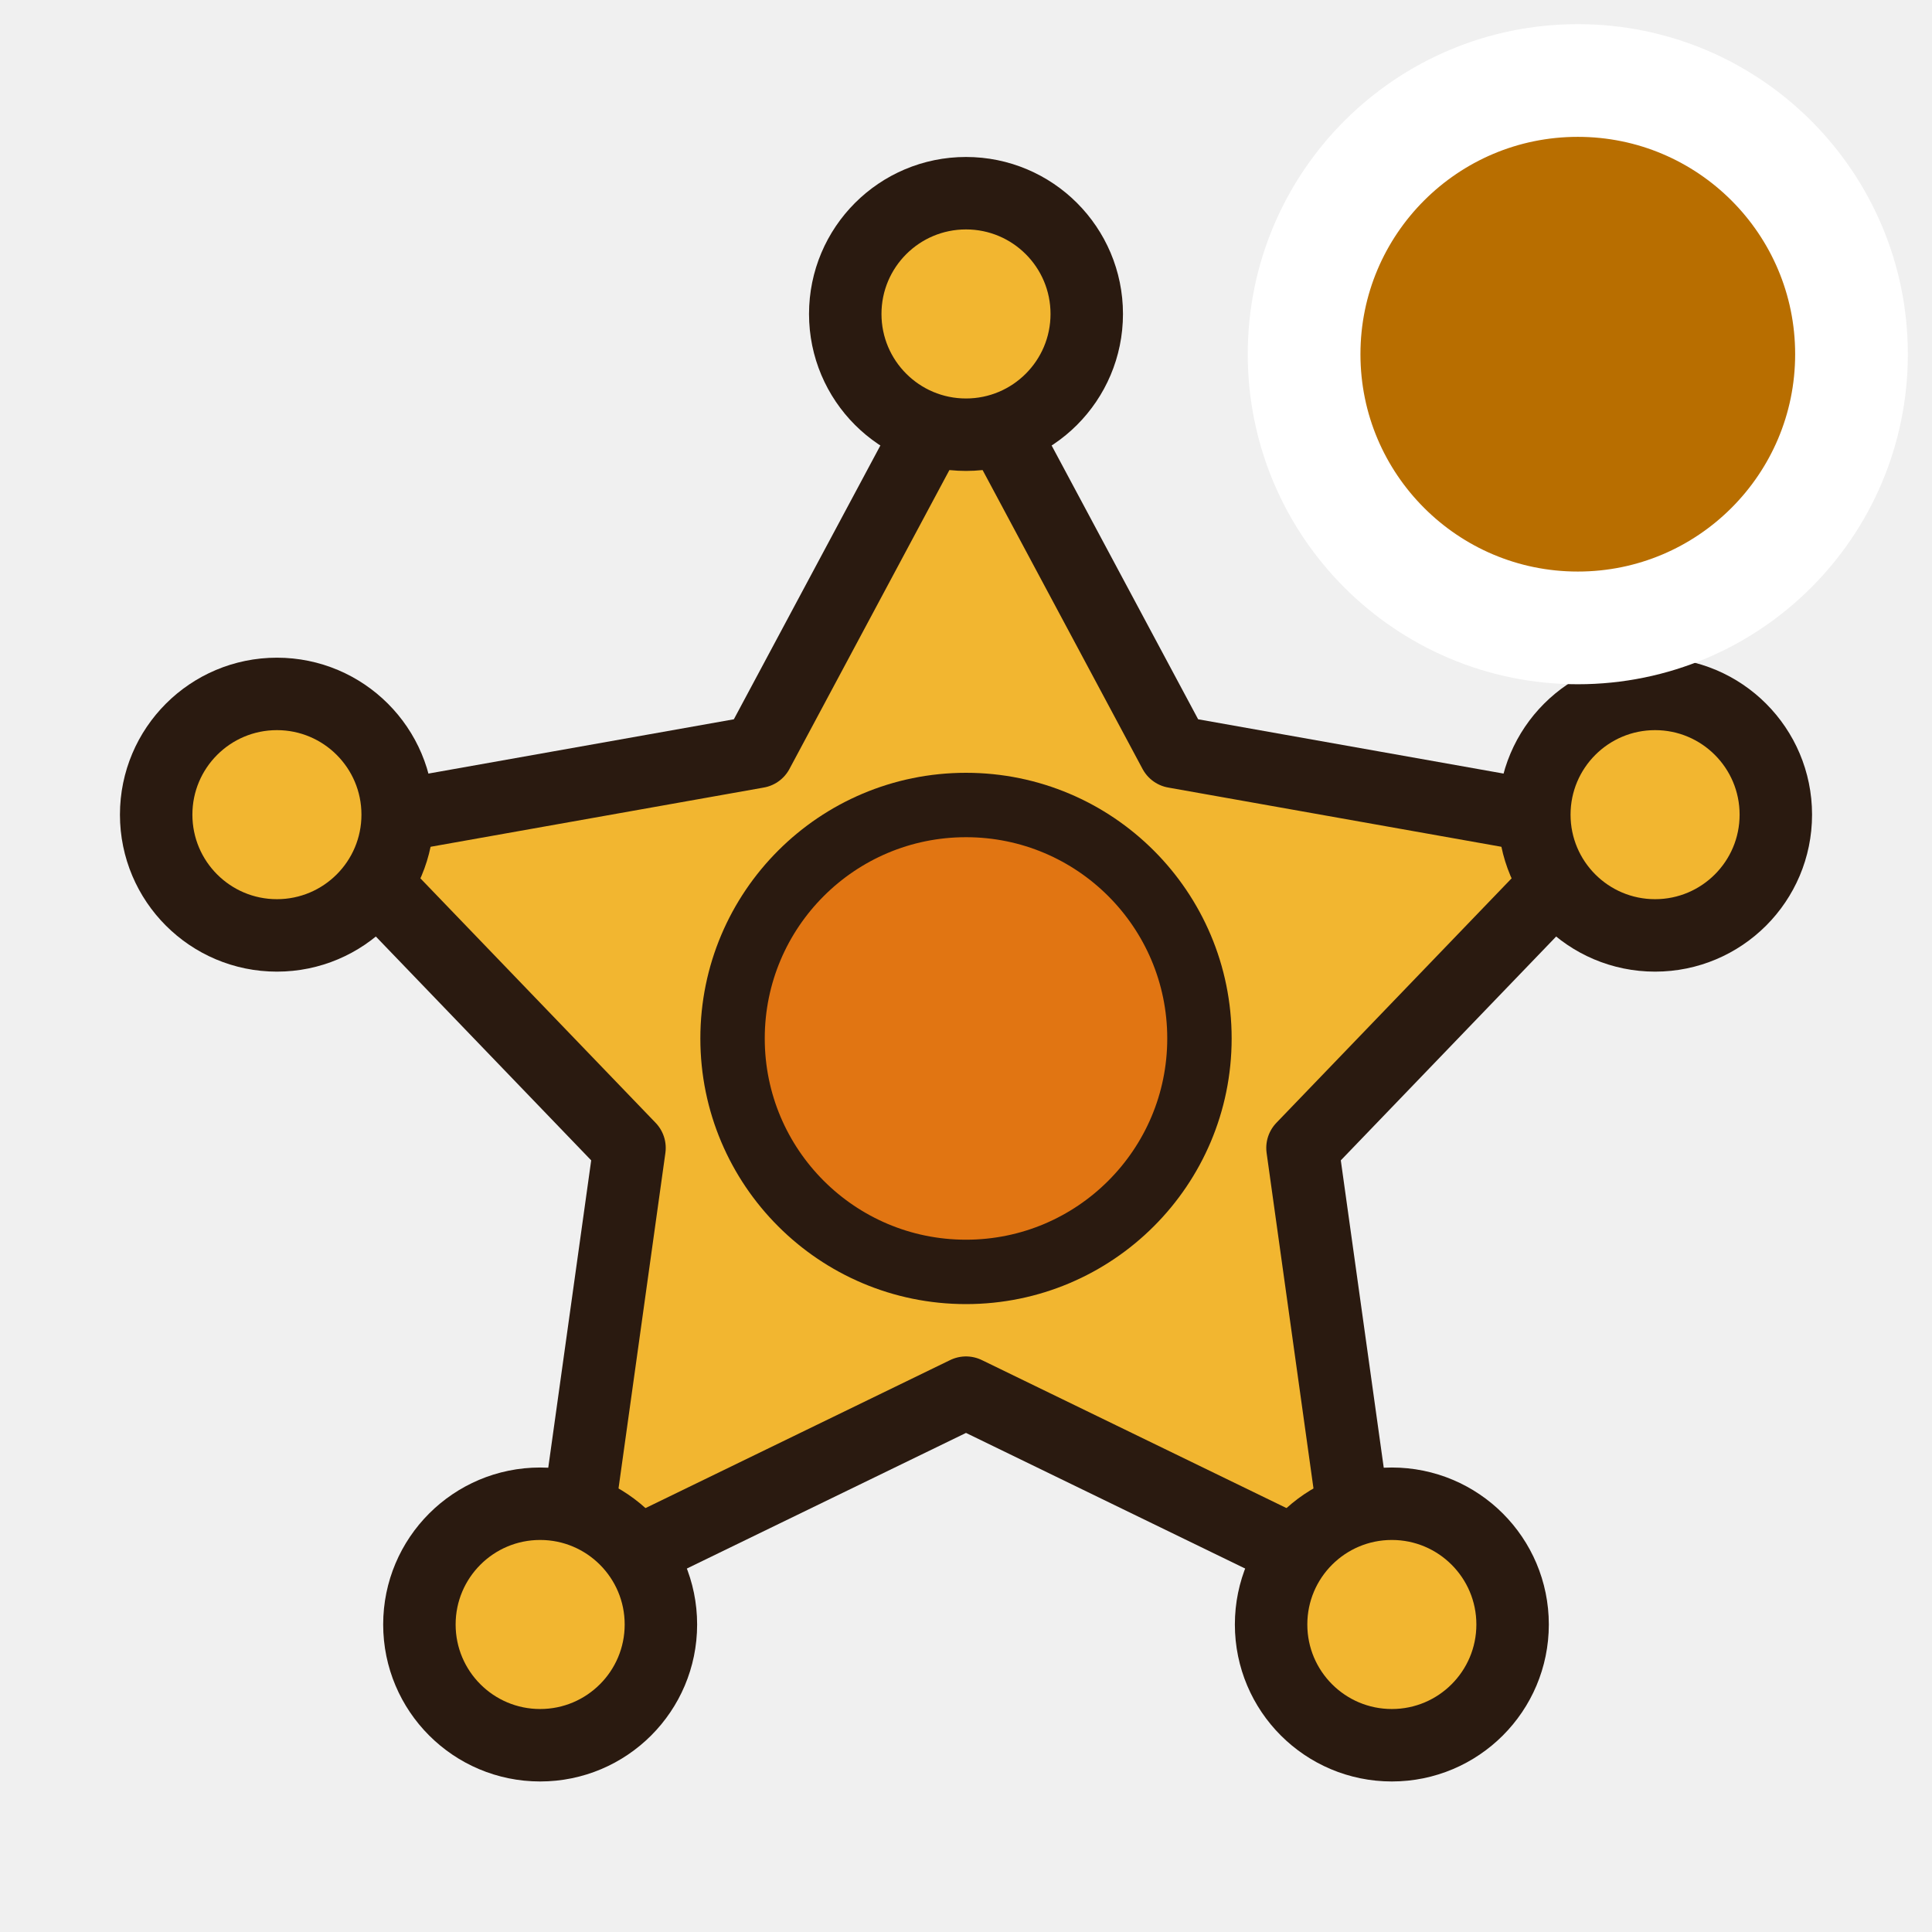
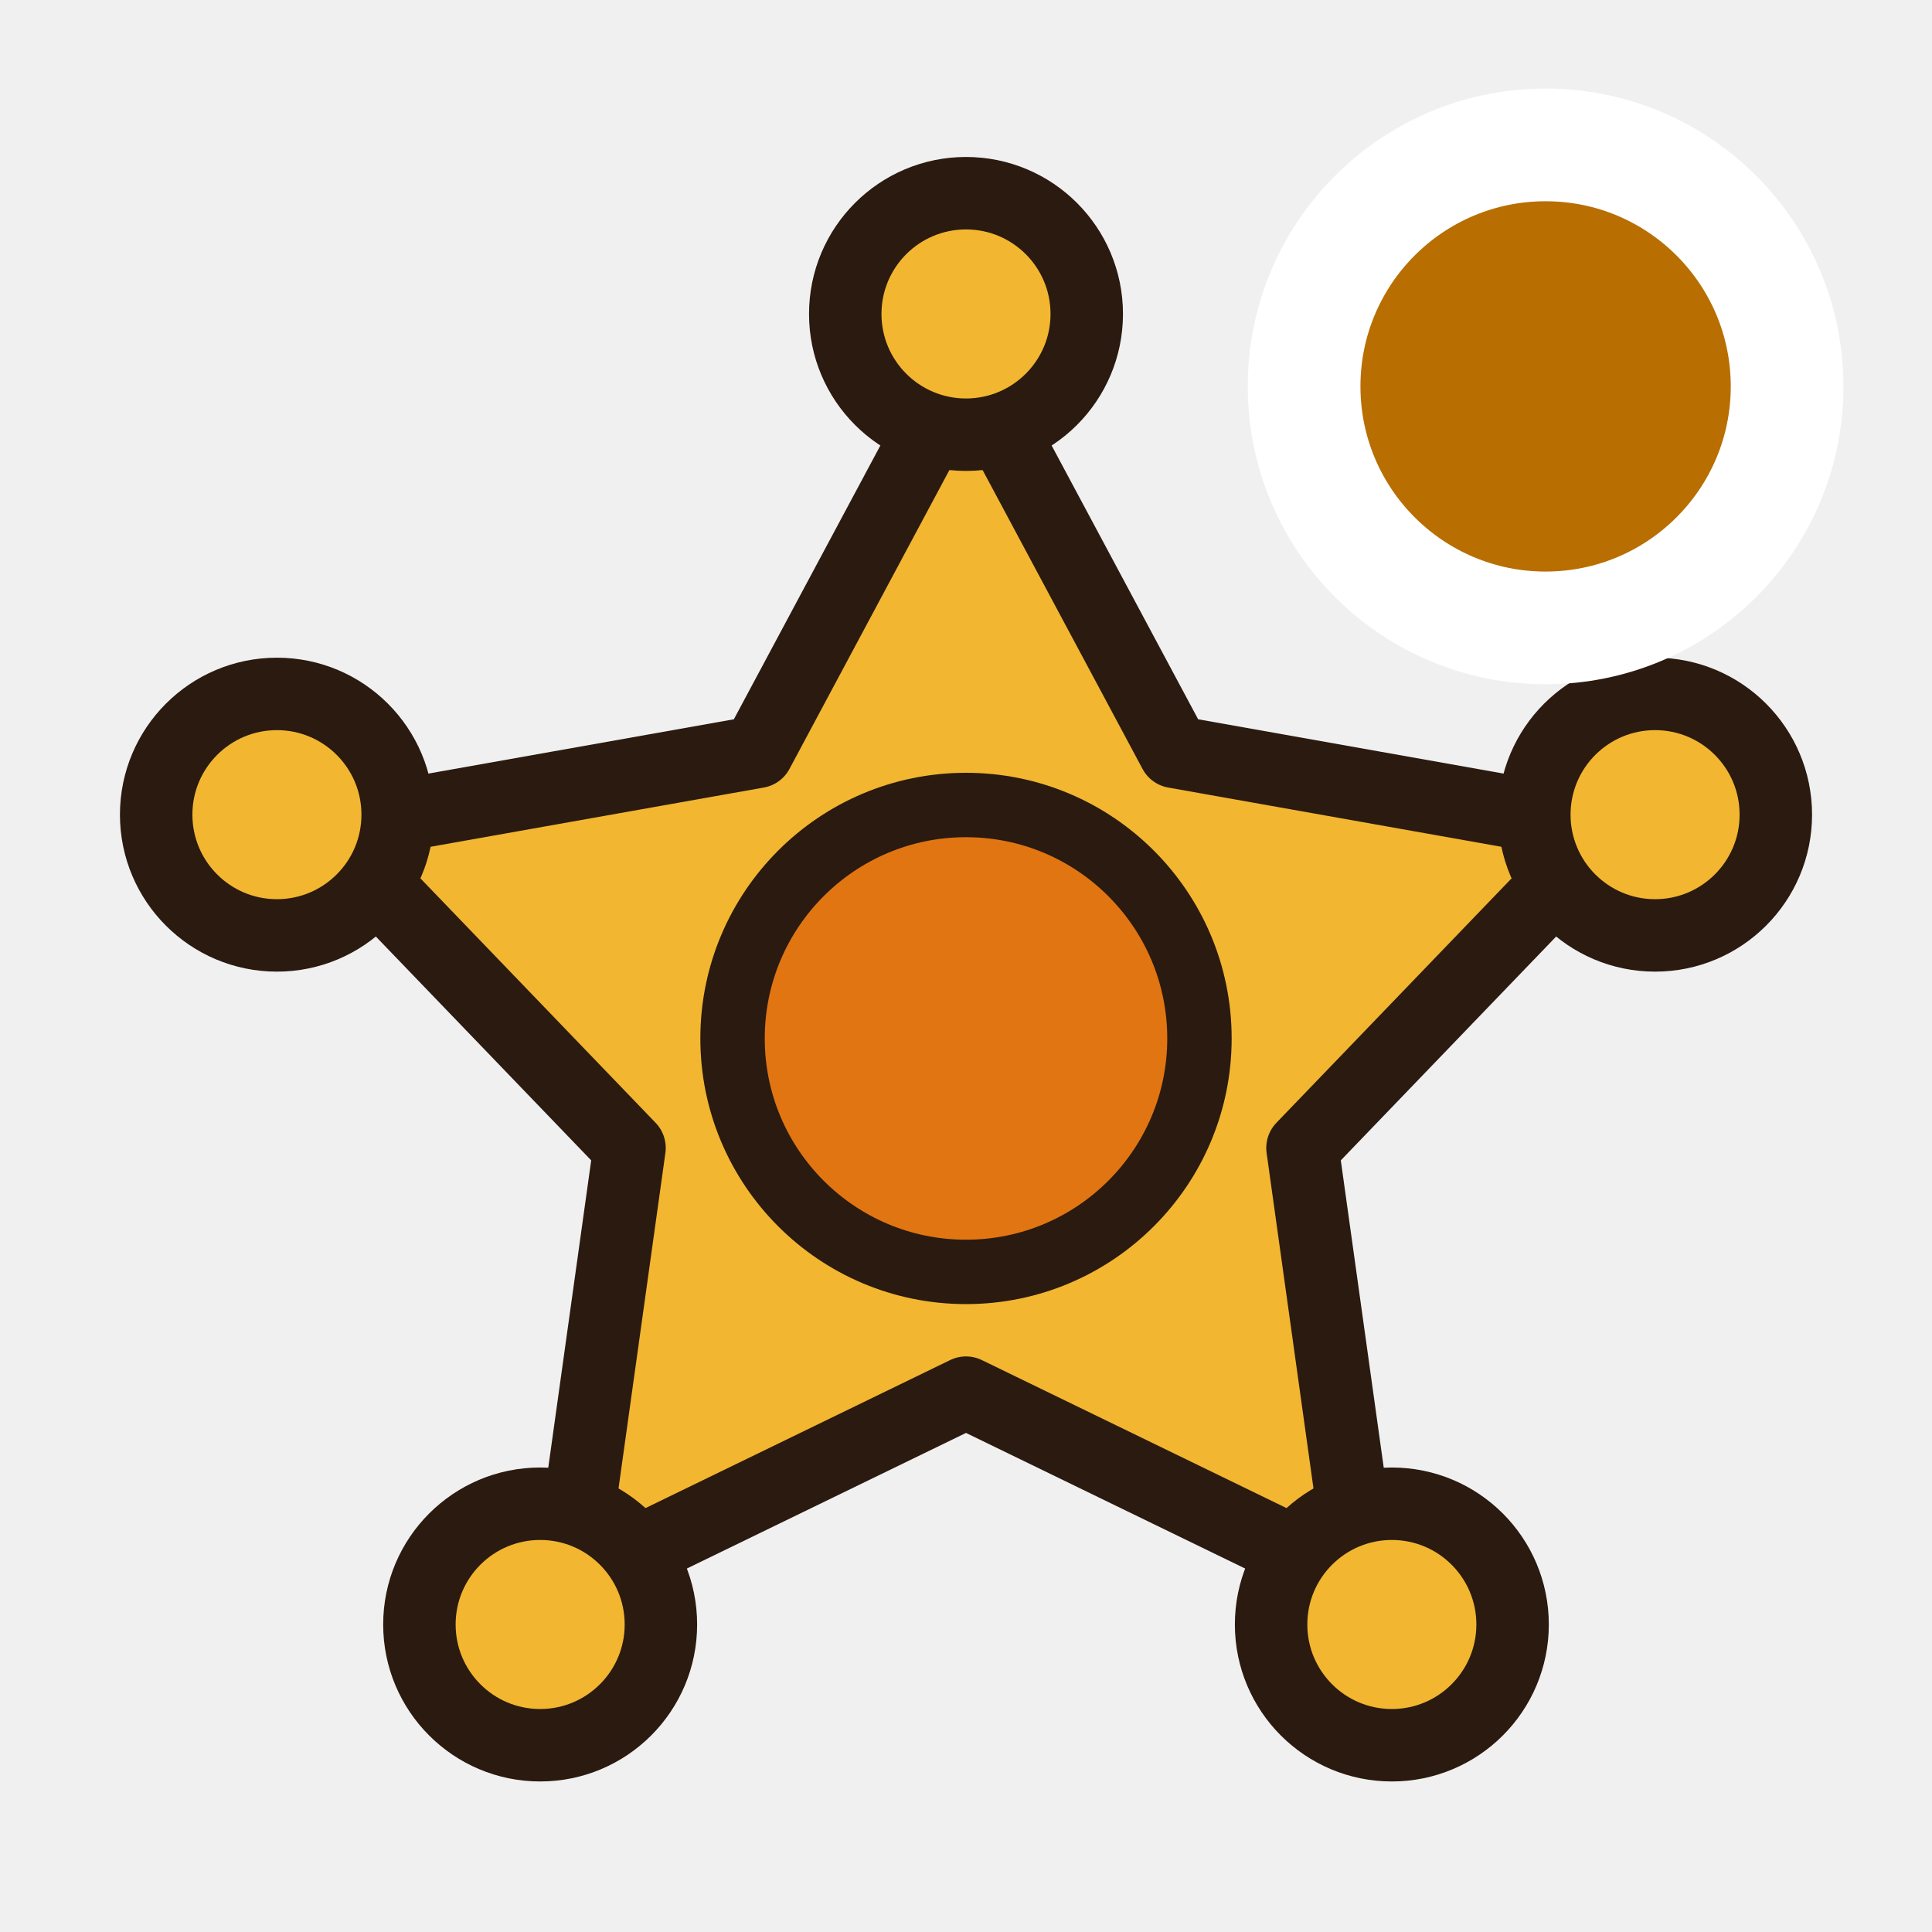
<svg xmlns="http://www.w3.org/2000/svg" viewBox="0 0 24 24" stroke-linejoin="round">
  <g fill="#F2B630" stroke="#2A1A10" stroke-width="0.9">
    <path d="M12 4.5 14.59 9.34 19.99 10.3 16.18 14.26 16.94 19.7 12 17.3 7.06 19.7 7.82 14.26 4.01 10.3 9.41 9.34Z" />
    <circle cx="12" cy="3.9" r="1.5" />
    <circle cx="20.56" cy="10.12" r="1.5" />
    <circle cx="17.29" cy="20.18" r="1.5" />
    <circle cx="6.71" cy="20.18" r="1.5" />
    <circle cx="3.44" cy="10.12" r="1.5" />
  </g>
  <circle cx="12" cy="12.9" r="2.9" fill="#E17512" stroke="#2A1A10" stroke-width="0.8" />
-   <circle cx="19.6" cy="4.4" r="3.4" fill="#B86E00" stroke="#FFFFFF" stroke-width="1.4" />
+   <circle cx="19.2" cy="4.8" r="3" fill="#B86E00" stroke="#FFFFFF" stroke-width="1.4" />
</svg>
